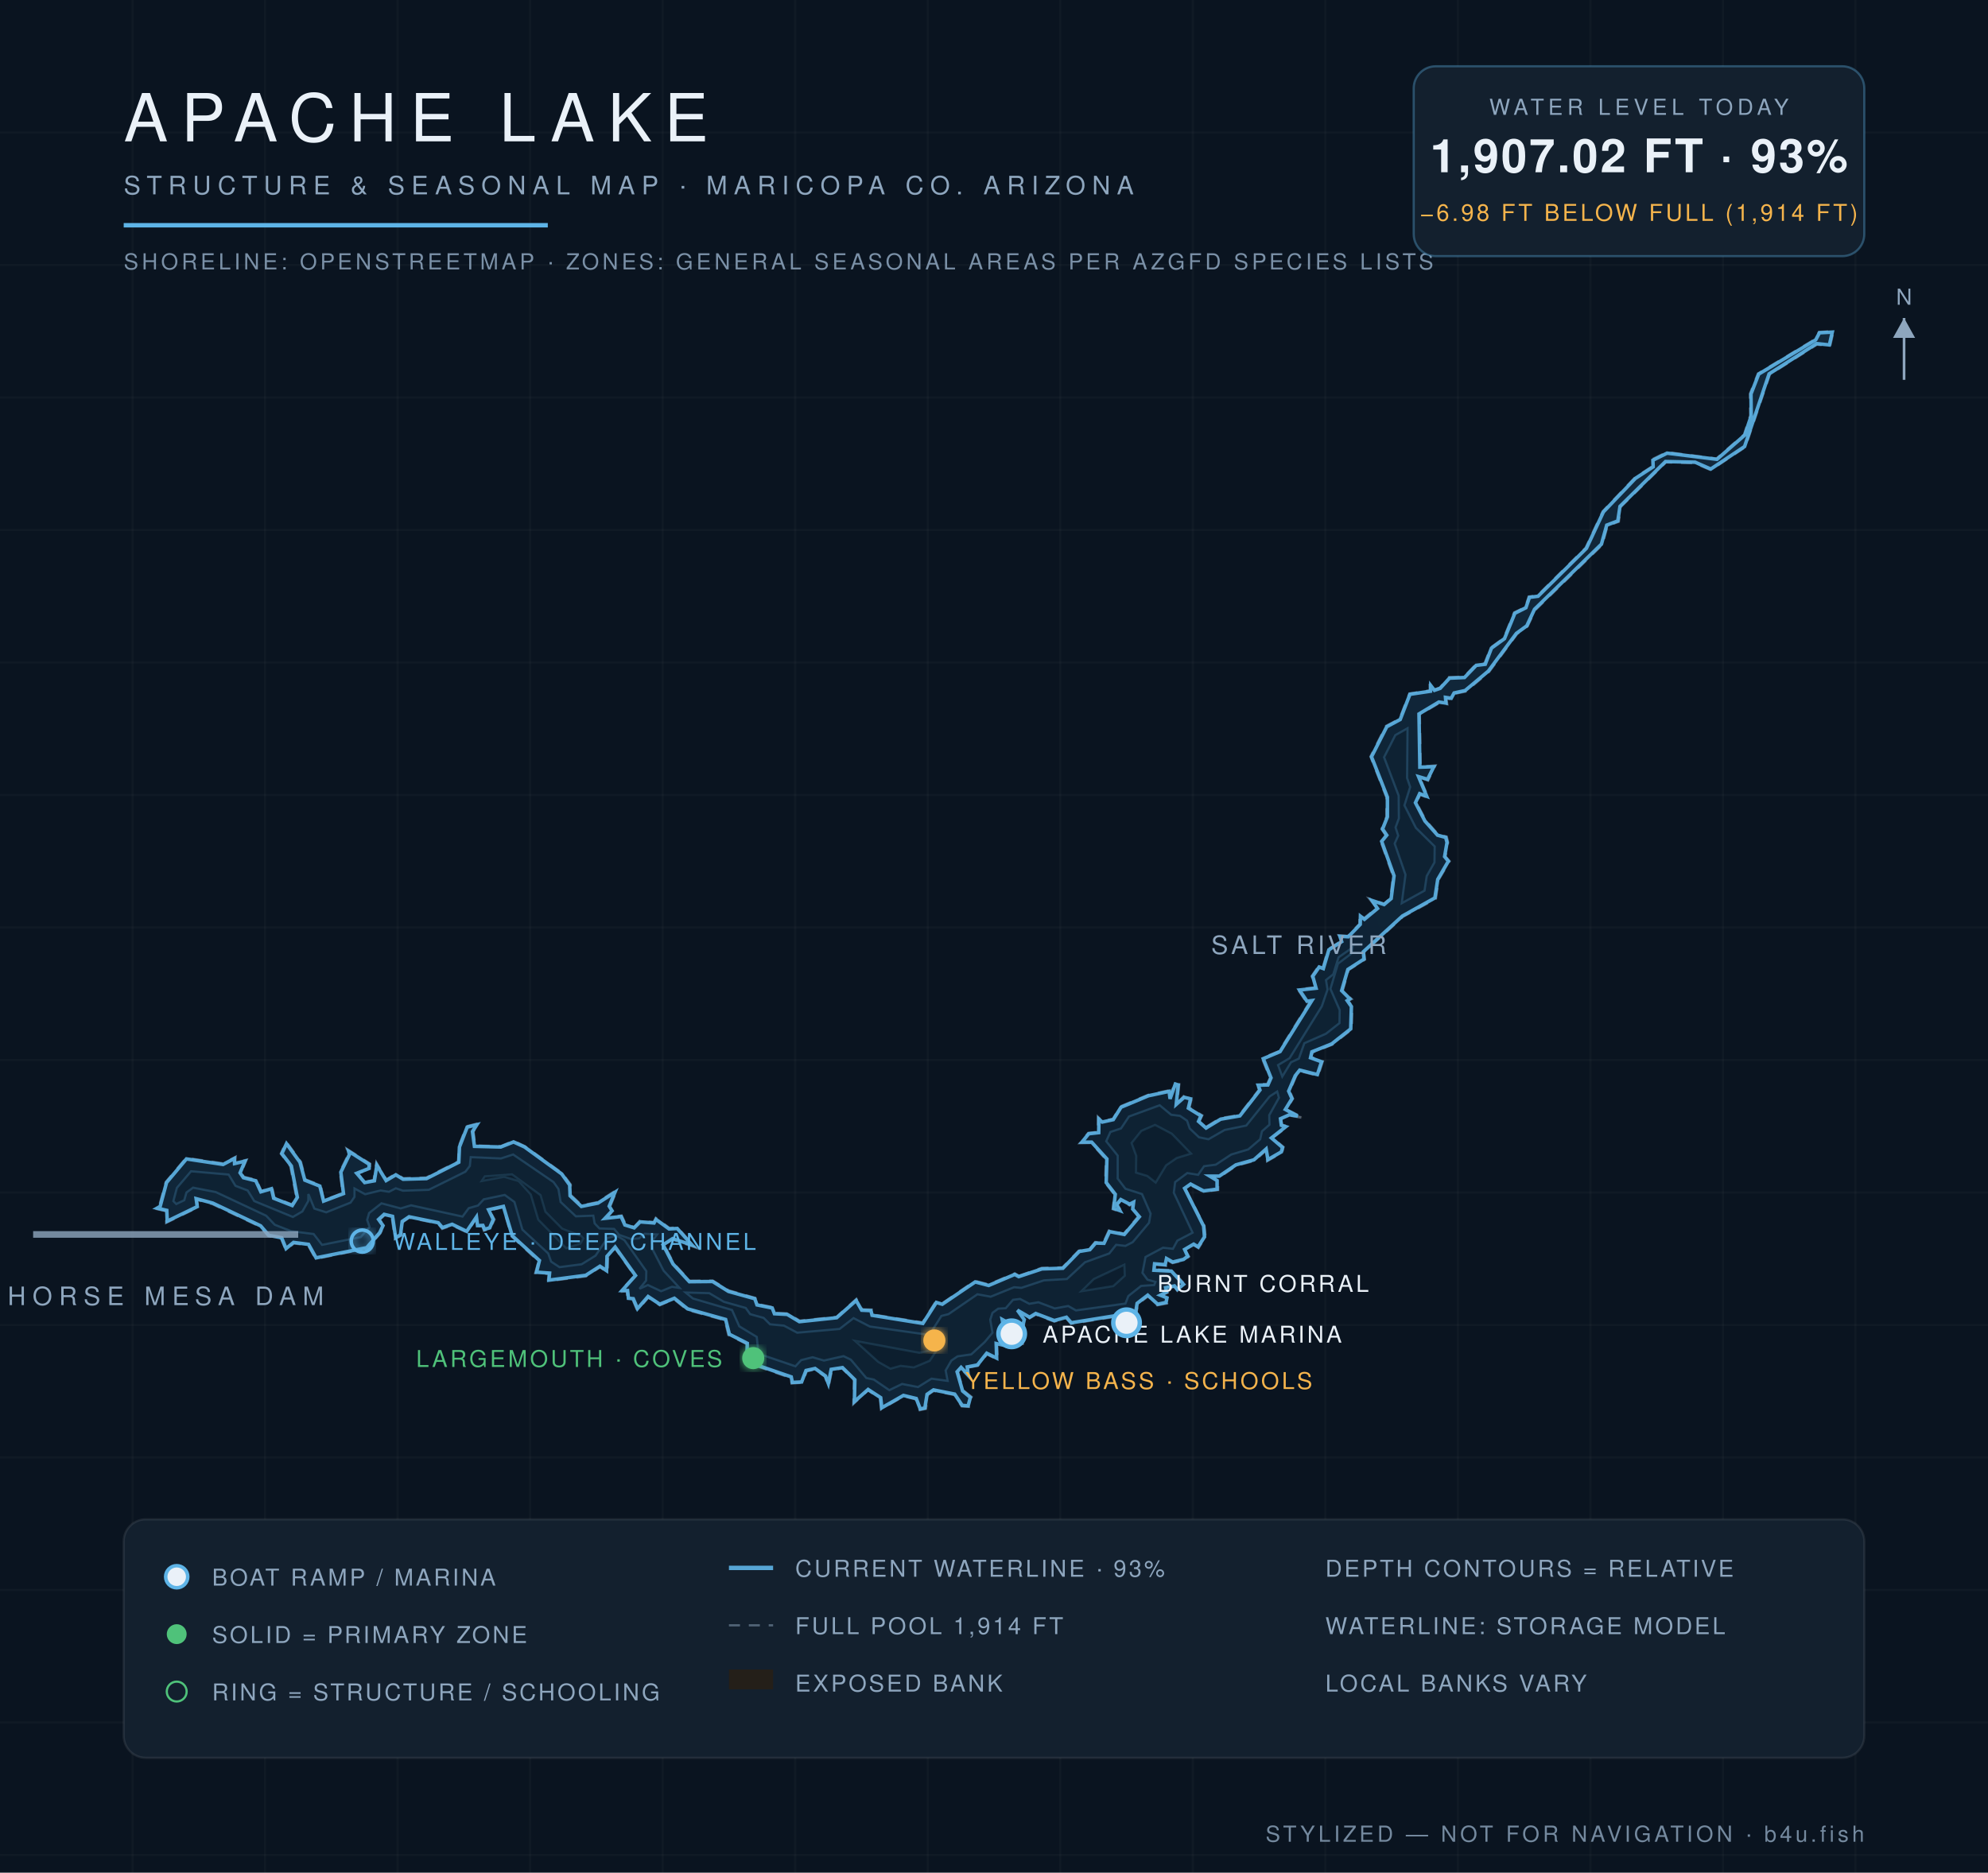
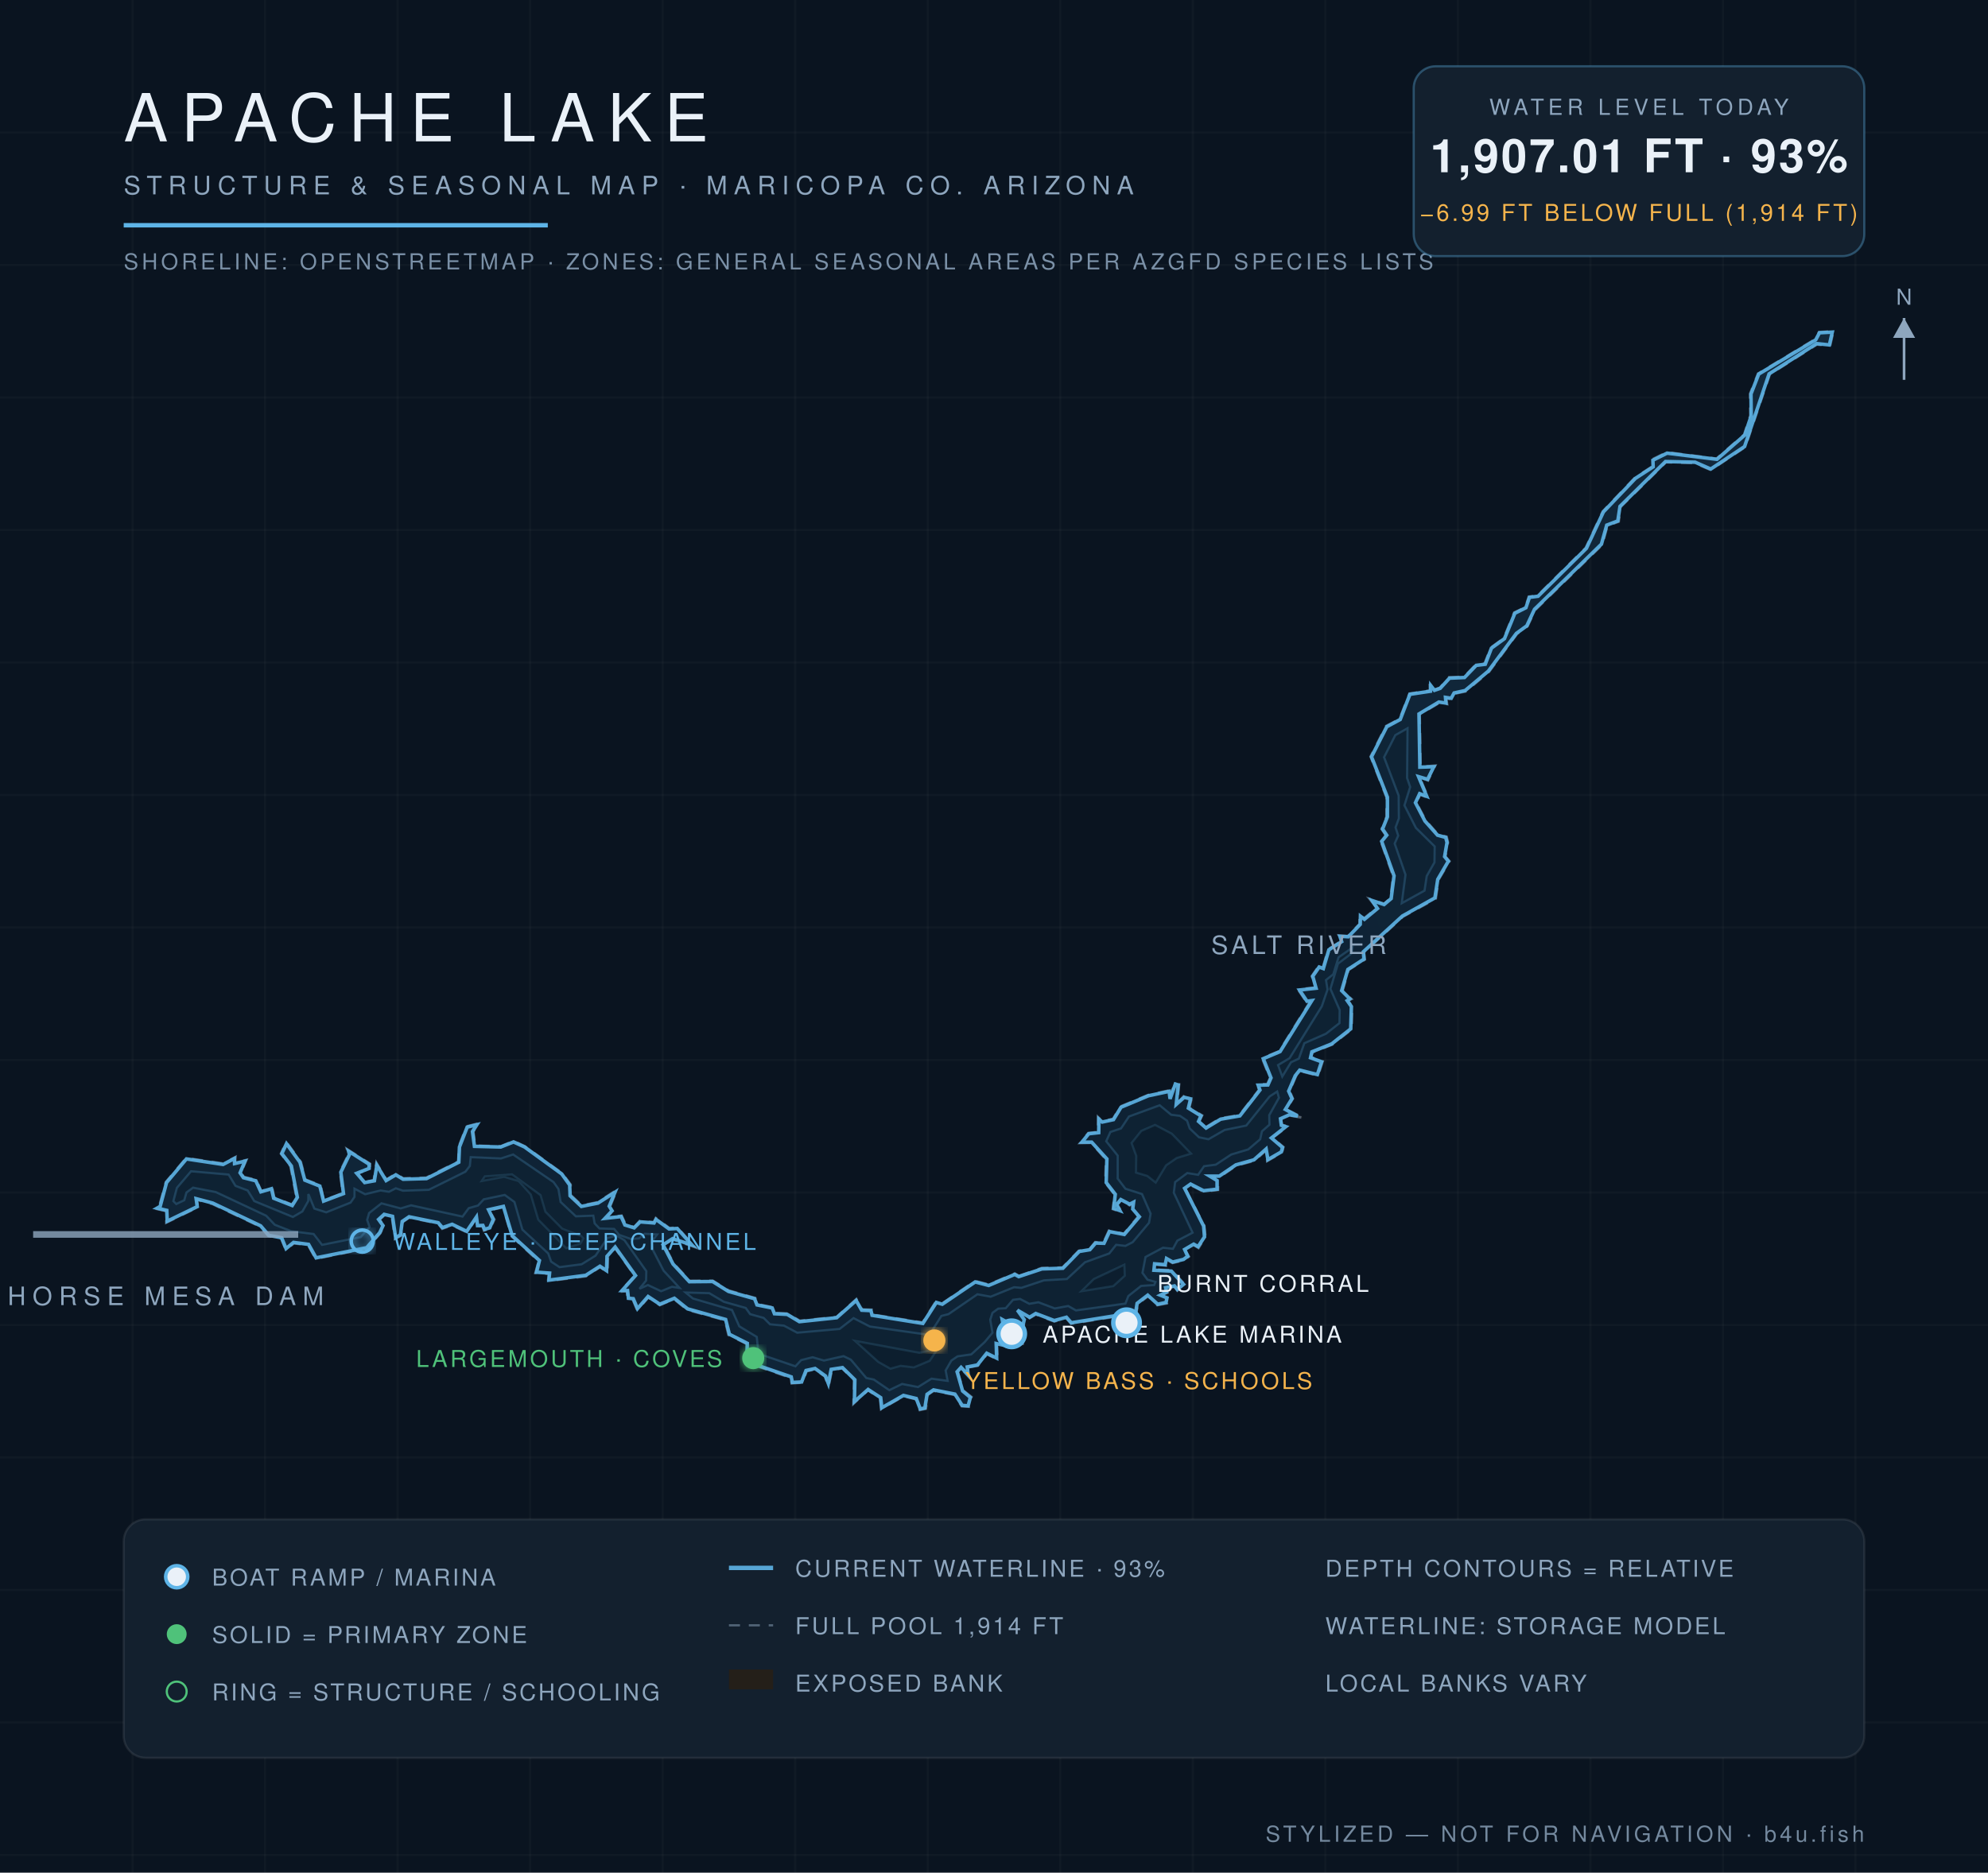
<svg xmlns="http://www.w3.org/2000/svg" viewBox="0 0 900 848" font-family="Helvetica,Arial,sans-serif">
  <defs>
    <radialGradient id="wg" cx="45%" cy="60%" r="80%">
      <stop offset="0%" stop-color="#0c1f31" />
      <stop offset="55%" stop-color="#102639" />
      <stop offset="100%" stop-color="#13293c" />
    </radialGradient>
    <filter id="glow">
      <feGaussianBlur stdDeviation="2.2" result="b" />
      <feMerge>
        <feMergeNode in="b" />
        <feMergeNode in="SourceGraphic" />
      </feMerge>
    </filter>
  </defs>
  <rect width="900" height="848" fill="#0a1420" />
  <g stroke="#ffffff" stroke-opacity="0.025">
    <line x1="60" y1="0" x2="60" y2="848" />
    <line x1="120" y1="0" x2="120" y2="848" />
    <line x1="180" y1="0" x2="180" y2="848" />
    <line x1="240" y1="0" x2="240" y2="848" />
    <line x1="300" y1="0" x2="300" y2="848" />
    <line x1="360" y1="0" x2="360" y2="848" />
    <line x1="420" y1="0" x2="420" y2="848" />
    <line x1="480" y1="0" x2="480" y2="848" />
    <line x1="540" y1="0" x2="540" y2="848" />
    <line x1="600" y1="0" x2="600" y2="848" />
    <line x1="660" y1="0" x2="660" y2="848" />
    <line x1="720" y1="0" x2="720" y2="848" />
    <line x1="780" y1="0" x2="780" y2="848" />
    <line x1="840" y1="0" x2="840" y2="848" />
    <line x1="0" y1="60" x2="900" y2="60" />
    <line x1="0" y1="120" x2="900" y2="120" />
    <line x1="0" y1="180" x2="900" y2="180" />
    <line x1="0" y1="240" x2="900" y2="240" />
    <line x1="0" y1="300" x2="900" y2="300" />
    <line x1="0" y1="360" x2="900" y2="360" />
    <line x1="0" y1="420" x2="900" y2="420" />
    <line x1="0" y1="480" x2="900" y2="480" />
    <line x1="0" y1="540" x2="900" y2="540" />
    <line x1="0" y1="600" x2="900" y2="600" />
    <line x1="0" y1="660" x2="900" y2="660" />
    <line x1="0" y1="720" x2="900" y2="720" />
    <line x1="0" y1="780" x2="900" y2="780" />
    <line x1="0" y1="840" x2="900" y2="840" />
  </g>
  <path d="M 461.3,577.8 L 471.6,574.2 L 481.0,574.0 L 488.4,566.4 L 493.3,565.6 L 495.8,562.5 L 499.6,562.7 L 502.0,557.3 L 508.8,558.7 L 515.4,550.8 L 512.4,547.6 L 513.1,544.7 L 511.4,545.8 L 507.5,543.5 L 505.8,545.6 L 507.9,548.9 L 503.8,547.5 L 504.6,540.9 L 500.4,535.6 L 500.7,525.0 L 494.0,517.5 L 489.0,517.6 L 492.7,513.1 L 497.1,512.6 L 497.1,505.9 L 499.0,507.7 L 503.9,506.7 L 507.2,501.1 L 519.7,495.9 L 529.7,493.7 L 529.5,497.2 L 531.9,490.5 L 533.8,491.0 L 532.8,499.9 L 535.9,496.4 L 539.5,497.3 L 538.4,501.6 L 544.2,505.1 L 543.0,507.6 L 546.0,510.4 L 552.4,506.4 L 561.1,505.0 L 570.1,493.4 L 569.0,491.0 L 573.7,491.0 L 575.0,488.2 L 571.4,479.2 L 579.2,476.0 L 593.5,453.0 L 591.6,453.9 L 587.6,448.0 L 595.5,447.2 L 593.9,442.0 L 597.1,437.4 L 598.8,438.4 L 601.3,429.9 L 607.1,426.2 L 606.1,423.6 L 610.2,423.9 L 615.5,418.4 L 615.5,414.0 L 617.5,415.9 L 623.3,411.1 L 620.1,407.1 L 626.6,409.3 L 629.5,406.8 L 630.7,396.7 L 625.1,380.9 L 627.4,378.2 L 625.5,375.4 L 627.7,369.9 L 627.7,361.0 L 620.5,342.6 L 627.5,328.8 L 633.6,325.6 L 638.1,314.1 L 647.5,312.7 L 647.2,309.1 L 649.5,312.3 L 651.9,311.4 L 656.0,306.7 L 662.8,306.5 L 668.1,301.0 L 672.1,300.5 L 674.9,293.3 L 680.8,289.0 L 685.5,277.4 L 690.6,275.0 L 692.1,270.2 L 696.1,269.7 L 717.9,248.1 L 725.6,231.6 L 740.2,216.3 L 748.1,211.2 L 747.9,208.1 L 754.6,204.8 L 777.1,207.7 L 789.6,196.8 L 792.4,188.2 L 792.3,178.3 L 795.9,169.2 L 821.8,153.6 L 823.5,150.4 L 830.0,150.0 L 828.5,156.6 L 822.5,156.0 L 801.2,169.5 L 790.1,202.4 L 774.5,212.8 L 767.3,209.7 L 754.2,209.3 L 733.7,229.5 L 732.8,236.2 L 727.7,238.0 L 725.4,246.6 L 695.0,276.2 L 691.5,283.6 L 686.8,287.0 L 674.1,304.2 L 663.5,313.1 L 658.5,314.1 L 657.2,316.7 L 654.6,316.1 L 655.1,318.8 L 651.5,318.3 L 642.7,323.5 L 643.1,347.3 L 649.7,346.7 L 646.5,353.4 L 642.6,351.9 L 646.6,361.3 L 642.9,359.8 L 641.2,363.5 L 645.4,371.5 L 651.0,377.9 L 654.9,378.9 L 655.5,381.5 L 654.3,387.9 L 656.2,390.0 L 651.2,398.4 L 650.0,406.9 L 635.1,415.1 L 617.5,431.2 L 617.9,434.5 L 610.5,439.2 L 607.8,448.6 L 611.8,452.4 L 610.2,453.1 L 612.1,455.7 L 611.9,466.1 L 603.1,473.0 L 594.2,476.5 L 593.5,478.7 L 598.8,480.6 L 596.7,487.1 L 588.4,484.9 L 586.7,487.3 L 583.8,494.1 L 585.3,497.5 L 582.3,502.4 L 590.1,506.2 L 583.8,505.1 L 579.9,506.9 L 580.4,509.4 L 582.9,510.1 L 576.0,515.3 L 581.0,519.4 L 580.4,521.9 L 573.7,525.7 L 573.4,520.7 L 567.9,525.6 L 559.7,527.8 L 552.1,533.0 L 547.9,533.0 L 551.4,534.4 L 551.4,538.8 L 544.8,539.6 L 539.1,536.6 L 536.6,538.4 L 545.2,555.1 L 545.7,560.1 L 542.6,565.1 L 540.5,563.8 L 536.5,566.1 L 538.2,569.0 L 536.0,570.7 L 530.8,571.9 L 528.1,570.3 L 527.8,573.1 L 523.0,572.5 L 522.6,574.9 L 530.4,575.2 L 536.3,581.6 L 533.0,584.4 L 531.7,582.6 L 527.9,583.4 L 528.5,585.3 L 525.7,586.5 L 528.7,587.5 L 528.3,590.2 L 523.9,591.0 L 519.8,586.9 L 515.1,590.4 L 514.0,597.2 L 510.1,599.4 L 508.0,595.7 L 484.9,599.4 L 482.7,596.9 L 477.3,598.4 L 468.9,595.2 L 466.1,596.9 L 460.7,593.7 L 464.1,597.5 L 461.4,607.9 L 463.5,608.5 L 459.7,608.7 L 456.4,599.5 L 453.9,597.8 L 456.3,610.0 L 451.3,608.7 L 451.6,615.6 L 446.8,613.2 L 442.7,618.4 L 438.2,619.2 L 438.9,623.8 L 435.0,619.6 L 433.6,621.4 L 436.1,629.7 L 439.8,632.6 L 438.6,637.0 L 435.4,636.8 L 432.1,631.6 L 422.6,629.8 L 420.0,631.6 L 419.1,637.9 L 416.4,638.5 L 414.6,633.6 L 409.0,632.2 L 398.9,638.1 L 398.4,633.1 L 392.9,629.5 L 386.4,635.6 L 386.7,625.0 L 381.3,619.6 L 376.6,620.3 L 375.1,627.9 L 373.5,623.3 L 369.0,620.1 L 365.2,620.9 L 363.1,626.1 L 358.4,626.4 L 358.0,623.9 L 337.7,616.9 L 338.0,608.5 L 329.8,604.5 L 328.2,597.8 L 311.1,593.1 L 305.1,588.2 L 298.7,591.0 L 293.5,587.5 L 288.5,593.3 L 286.4,588.3 L 284.2,588.3 L 283.8,584.6 L 280.7,584.9 L 287.4,577.7 L 278.4,565.1 L 275.2,569.0 L 275.0,576.2 L 271.7,573.7 L 265.3,577.9 L 248.1,580.1 L 248.6,576.8 L 242.4,576.4 L 243.9,571.1 L 231.6,559.8 L 227.8,546.6 L 221.5,548.1 L 223.8,552.2 L 221.9,556.3 L 219.1,557.2 L 218.4,555.2 L 215.8,555.3 L 215.6,551.5 L 211.5,558.0 L 204.6,554.8 L 200.2,556.4 L 198.3,554.0 L 185.2,551.3 L 182.4,553.3 L 181.6,559.5 L 178.8,561.0 L 177.4,551.0 L 174.0,550.3 L 171.8,552.3 L 173.8,554.9 L 172.2,558.4 L 166.2,565.3 L 142.9,570.0 L 139.5,563.8 L 133.0,563.0 L 129.4,566.0 L 127.3,560.8 L 121.5,559.7 L 117.8,555.4 L 96.2,545.2 L 88.9,543.2 L 89.7,546.6 L 75.3,553.6 L 75.2,548.4 L 70.0,547.2 L 72.1,546.2 L 75.1,535.3 L 84.3,524.4 L 101.0,526.9 L 106.6,524.0 L 106.3,526.5 L 111.5,525.3 L 109.0,531.2 L 110.5,533.0 L 116.0,534.3 L 118.3,539.4 L 123.2,537.8 L 124.1,542.3 L 132.2,545.5 L 134.2,542.2 L 131.5,528.1 L 127.2,522.4 L 129.6,517.1 L 136.2,526.2 L 138.3,534.2 L 145.2,536.8 L 146.5,543.6 L 155.2,540.3 L 153.9,530.7 L 157.8,522.7 L 157.1,520.4 L 167.5,527.0 L 167.4,529.3 L 161.9,531.4 L 165.2,535.2 L 169.2,534.5 L 170.4,526.6 L 174.9,534.2 L 179.2,531.5 L 182.5,533.6 L 193.0,533.3 L 207.5,526.0 L 207.7,519.3 L 211.2,510.1 L 216.7,508.7 L 214.3,512.4 L 215.1,518.8 L 226.7,519.1 L 232.5,516.7 L 237.6,519.1 L 254.5,531.3 L 258.3,536.4 L 258.5,541.3 L 263.4,545.9 L 270.6,544.4 L 279.2,538.9 L 276.2,546.3 L 277.6,548.4 L 274.1,551.4 L 281.4,550.5 L 283.2,554.4 L 287.1,555.7 L 289.6,552.9 L 296.0,553.5 L 296.9,551.6 L 303.0,556.1 L 306.7,555.9 L 314.5,564.7 L 304.5,561.2 L 300.5,563.6 L 305.0,572.2 L 312.2,580.0 L 322.7,580.0 L 329.9,584.4 L 341.9,587.8 L 342.9,590.6 L 349.9,592.0 L 350.8,594.6 L 356.5,594.8 L 362.0,598.1 L 378.7,596.4 L 387.7,588.3 L 390.4,593.0 L 394.6,593.1 L 394.9,595.3 L 417.7,598.9 L 423.7,589.4 L 426.5,590.3 L 441.4,580.1 L 447.6,581.7 L 459.4,576.7 L 461.3,577.8 Z" fill="#241f19" fill-opacity="0.9" stroke="#8ea6be" stroke-opacity="0.5" stroke-width="1.2" stroke-dasharray="5 4" />
-   <path d="M 461.2,578.1 L 471.7,574.6 L 481.2,574.3 L 488.6,566.7 L 493.4,565.9 L 496.0,562.9 L 499.8,563.0 L 502.3,557.7 L 509.0,559.0 L 515.8,551.0 L 512.8,547.5 L 513.2,544.4 L 511.4,545.3 L 507.4,543.2 L 505.5,545.5 L 507.0,548.2 L 504.2,547.2 L 504.9,540.8 L 500.8,535.5 L 501.1,524.8 L 494.2,517.2 L 489.8,517.2 L 492.9,513.4 L 497.4,512.9 L 497.5,506.8 L 499.0,508.1 L 504.0,507.0 L 507.5,501.4 L 519.9,496.2 L 529.3,494.2 L 529.7,497.6 L 532.1,490.9 L 533.4,491.3 L 532.5,500.1 L 536.1,496.9 L 539.0,497.6 L 538.0,501.8 L 543.7,505.3 L 542.6,507.8 L 546.0,510.8 L 552.6,506.8 L 561.3,505.3 L 570.4,493.6 L 569.6,491.4 L 574.0,491.3 L 575.4,488.1 L 571.9,479.4 L 579.5,476.2 L 593.9,453.1 L 591.7,453.4 L 588.3,448.3 L 595.8,447.5 L 594.3,442.1 L 597.2,437.9 L 599.1,438.6 L 601.6,430.1 L 607.4,426.4 L 606.6,424.0 L 610.4,424.2 L 615.8,418.6 L 615.9,414.9 L 617.7,416.3 L 623.6,411.4 L 621.2,407.8 L 626.6,409.6 L 629.8,406.9 L 631.1,396.6 L 625.5,381.0 L 627.8,378.2 L 625.9,375.4 L 628.1,369.9 L 628.1,361.0 L 620.9,342.7 L 627.8,329.1 L 633.9,325.8 L 638.3,314.4 L 647.6,313.0 L 647.7,310.4 L 649.4,312.6 L 652.0,311.7 L 656.2,307.1 L 663.0,306.8 L 668.3,301.3 L 672.4,300.8 L 675.2,293.5 L 681.1,289.2 L 685.8,277.7 L 690.8,275.2 L 692.4,270.5 L 696.3,270.0 L 718.2,248.3 L 725.9,231.8 L 740.4,216.6 L 748.4,211.4 L 748.3,208.4 L 754.7,205.2 L 777.3,208.0 L 789.9,197.0 L 792.8,188.3 L 792.7,178.4 L 796.2,169.4 L 822.0,153.9 L 823.7,150.7 L 829.5,150.4 L 828.2,156.2 L 822.4,155.6 L 800.9,169.3 L 789.8,202.2 L 774.5,212.4 L 767.4,209.3 L 754.0,209.0 L 733.4,229.3 L 732.4,235.9 L 727.4,237.8 L 725.0,246.4 L 694.7,275.9 L 691.2,283.4 L 686.5,286.8 L 673.8,303.9 L 663.3,312.7 L 658.3,313.8 L 657.0,316.2 L 654.4,315.8 L 654.6,318.4 L 651.4,317.9 L 642.4,323.3 L 642.8,347.4 L 649.1,347.2 L 646.3,352.9 L 642.2,351.7 L 645.9,360.6 L 642.7,359.4 L 640.8,363.5 L 645.1,371.8 L 650.8,378.2 L 654.5,379.2 L 655.1,381.5 L 654.0,387.9 L 655.7,390.0 L 650.9,398.2 L 649.6,406.6 L 634.9,414.8 L 617.2,431.0 L 617.5,434.3 L 610.2,439.0 L 607.4,448.6 L 611.1,452.3 L 609.9,453.1 L 611.8,455.8 L 611.5,465.9 L 602.9,472.7 L 593.9,476.3 L 593.3,479.0 L 598.3,480.8 L 596.4,486.6 L 588.4,484.6 L 586.4,487.1 L 583.4,494.1 L 584.9,497.5 L 581.9,502.4 L 587.5,505.4 L 583.8,504.8 L 579.7,506.6 L 580.1,509.6 L 582.1,510.2 L 575.6,515.3 L 580.6,519.6 L 580.1,521.6 L 574.0,525.1 L 573.2,520.3 L 567.7,525.2 L 559.5,527.5 L 552.0,532.6 L 547.7,532.6 L 551.0,534.6 L 551.0,538.5 L 544.9,539.3 L 539.0,536.2 L 536.3,538.1 L 544.9,555.2 L 545.3,560.1 L 542.4,564.6 L 540.4,563.4 L 536.3,565.8 L 537.7,568.9 L 535.8,570.3 L 530.9,571.5 L 528.1,569.9 L 527.5,572.7 L 522.7,572.3 L 522.4,575.2 L 530.3,575.6 L 535.8,581.6 L 533.0,583.9 L 531.7,582.3 L 527.7,583.1 L 528.1,585.1 L 525.3,586.5 L 528.3,587.7 L 527.9,589.8 L 524.1,590.6 L 519.6,586.5 L 514.8,590.2 L 513.7,597.0 L 510.2,598.9 L 508.0,595.3 L 485.0,599.0 L 482.8,596.5 L 477.3,598.0 L 468.9,594.8 L 466.1,596.5 L 460.6,593.3 L 463.7,597.6 L 461.2,608.3 L 459.9,608.3 L 456.8,599.2 L 453.7,597.5 L 455.8,609.5 L 451.0,608.4 L 451.2,615.0 L 446.7,612.8 L 442.5,618.1 L 437.9,619.0 L 438.3,622.6 L 435.1,619.2 L 433.3,621.2 L 435.8,629.9 L 439.3,632.8 L 438.3,636.6 L 435.6,636.4 L 432.2,631.3 L 422.6,629.4 L 419.7,631.4 L 418.7,637.6 L 416.6,638.0 L 414.8,633.3 L 409.0,631.9 L 399.2,637.5 L 398.7,632.9 L 393.0,629.2 L 386.8,634.7 L 387.0,624.8 L 381.4,619.3 L 376.3,620.1 L 375.0,626.5 L 373.7,623.1 L 369.0,619.7 L 364.9,620.6 L 362.9,625.8 L 358.7,626.0 L 358.2,623.5 L 338.1,616.6 L 338.3,608.3 L 330.2,604.2 L 328.5,597.5 L 311.3,592.7 L 305.3,587.9 L 298.7,590.6 L 293.4,587.1 L 288.6,592.6 L 286.7,588.1 L 284.5,587.9 L 284.1,584.4 L 281.6,584.4 L 287.7,577.6 L 278.5,564.7 L 274.8,568.9 L 274.6,575.4 L 271.6,573.4 L 265.2,577.5 L 248.5,579.7 L 248.8,576.5 L 242.9,576.1 L 244.2,570.8 L 231.9,559.6 L 227.9,546.3 L 221.2,547.8 L 223.3,552.2 L 221.7,556.0 L 219.4,556.7 L 218.6,554.9 L 216.2,555.0 L 215.7,551.1 L 211.3,557.6 L 204.7,554.4 L 200.3,555.9 L 198.4,553.7 L 185.2,551.0 L 182.1,553.1 L 181.3,559.2 L 179.1,560.4 L 177.7,550.8 L 173.9,549.9 L 171.4,552.2 L 173.4,555.0 L 171.9,558.2 L 166.0,565.0 L 143.1,569.6 L 139.7,563.5 L 132.9,562.6 L 129.5,565.4 L 127.5,560.5 L 121.7,559.4 L 118.0,555.1 L 96.3,544.8 L 88.8,542.8 L 89.3,546.4 L 75.7,553.0 L 75.5,548.1 L 71.1,547.1 L 72.5,546.3 L 75.4,535.5 L 84.4,524.8 L 101.0,527.3 L 106.1,524.6 L 106.2,526.9 L 110.9,525.8 L 108.7,531.1 L 110.2,533.3 L 115.8,534.7 L 118.1,539.7 L 122.9,538.3 L 123.9,542.6 L 132.3,545.9 L 134.6,542.2 L 131.9,528.0 L 127.6,522.4 L 129.7,517.9 L 135.8,526.3 L 138.0,534.4 L 144.8,537.1 L 146.5,543.9 L 155.5,540.5 L 154.3,530.8 L 158.2,522.8 L 157.8,521.3 L 167.1,527.2 L 167.1,529.1 L 161.5,531.3 L 165.1,535.5 L 169.5,534.7 L 170.6,527.7 L 174.8,534.6 L 179.2,532.0 L 182.5,534.0 L 193.1,533.7 L 207.7,526.3 L 208.0,519.4 L 211.5,510.4 L 215.9,509.3 L 213.9,512.4 L 214.8,519.1 L 226.7,519.4 L 232.5,517.1 L 237.5,519.4 L 254.3,531.6 L 257.9,536.6 L 258.1,541.5 L 263.2,546.3 L 270.7,544.8 L 278.4,539.9 L 275.8,546.2 L 277.1,548.3 L 273.9,551.7 L 281.2,550.9 L 282.9,554.7 L 287.1,556.0 L 289.8,553.3 L 296.1,553.8 L 297.0,552.2 L 302.9,556.5 L 306.6,556.3 L 313.3,563.8 L 304.5,560.9 L 300.2,563.7 L 304.7,572.4 L 312.1,580.4 L 322.6,580.3 L 329.8,584.8 L 341.7,588.1 L 342.7,590.9 L 349.6,592.3 L 350.6,594.9 L 356.4,595.2 L 361.9,598.5 L 378.8,596.7 L 387.6,588.9 L 390.1,593.3 L 394.3,593.5 L 394.8,595.6 L 417.8,599.3 L 423.9,589.8 L 426.6,590.6 L 441.5,580.5 L 447.6,582.1 L 459.4,577.1 L 461.2,578.1 Z" fill="url(#wg)" stroke="#5eb4e7" stroke-opacity="0.9" stroke-width="1.6" />
-   <path d="M 79.8,545.2 L 78.5,543.9 L 80.1,537.9 L 86.5,530.4 L 103.5,531.9 L 106.6,537.0 L 112.1,539.1 L 115.1,543.9 L 132.6,551.1 L 136.9,548.6 L 139.6,543.8 L 139.6,540.7 L 142.3,547.3 L 147.7,549.0 L 158.7,544.6 L 160.5,542.0 L 160.5,538.2 L 165.3,540.8 L 172.3,539.1 L 176.1,539.7 L 179.2,538.1 L 182.4,539.2 L 194.1,538.8 L 210.7,530.6 L 212.7,528.0 L 213.1,524.0 L 226.8,524.6 L 232.3,522.8 L 250.6,535.3 L 252.8,538.4 L 253.8,544.3 L 260.7,550.8 L 268.6,550.5 L 269.2,554.0 L 271.4,556.3 L 278.0,556.5 L 280.3,559.2 L 285.7,561.1 L 289.3,560.8 L 291.9,558.7 L 297.5,559.0 L 295.2,562.1 L 295.5,565.9 L 300.4,575.4 L 307.6,583.2 L 304.2,582.7 L 299.3,584.7 L 293.3,581.9 L 289.5,583.6 L 292.5,579.9 L 292.6,575.6 L 282.7,561.6 L 279.1,559.5 L 275.0,560.6 L 269.6,568.6 L 263.3,572.5 L 253.3,573.8 L 249.5,571.3 L 248.2,567.6 L 236.5,556.8 L 232.9,544.3 L 228.5,541.1 L 219.0,543.1 L 216.4,545.9 L 212.2,547.1 L 209.4,550.9 L 186.1,545.8 L 181.4,547.2 L 172.7,544.9 L 167.1,549.3 L 166.2,552.4 L 167.3,555.6 L 163.3,560.2 L 145.8,563.7 L 142.0,558.8 L 131.8,557.5 L 124.4,554.6 L 120.5,550.5 L 97.7,539.8 L 87.4,537.8 L 84.4,540.0 L 83.4,543.5 L 79.8,545.2 Z" fill="#0e2233" stroke="#5eb4e7" stroke-opacity="0.22" stroke-width="1" />
+   <path d="M 461.2,578.1 L 471.7,574.6 L 481.2,574.3 L 488.6,566.7 L 493.4,565.9 L 496.0,562.9 L 499.8,563.0 L 502.3,557.7 L 509.0,559.0 L 515.8,551.0 L 512.8,547.5 L 513.2,544.4 L 511.4,545.3 L 507.4,543.2 L 505.5,545.5 L 507.0,548.2 L 504.2,547.2 L 504.9,540.8 L 500.8,535.5 L 501.1,524.8 L 494.2,517.2 L 489.8,517.2 L 492.9,513.4 L 497.4,512.9 L 497.5,506.8 L 499.0,508.1 L 504.1,507.0 L 507.5,501.4 L 519.9,496.2 L 529.3,494.2 L 529.7,497.6 L 532.1,490.9 L 533.4,491.3 L 532.5,500.1 L 536.1,496.9 L 539.0,497.6 L 538.0,501.8 L 543.7,505.3 L 542.6,507.8 L 546.0,510.8 L 552.6,506.8 L 561.3,505.3 L 570.4,493.6 L 569.6,491.4 L 574.0,491.3 L 575.4,488.1 L 571.9,479.4 L 579.5,476.2 L 593.9,453.1 L 591.7,453.4 L 588.3,448.3 L 595.8,447.5 L 594.3,442.1 L 597.2,437.9 L 599.1,438.6 L 601.6,430.1 L 607.4,426.4 L 606.6,424.0 L 610.4,424.2 L 615.8,418.6 L 615.9,414.9 L 617.7,416.3 L 623.6,411.4 L 621.2,407.8 L 626.6,409.6 L 629.8,406.9 L 631.1,396.6 L 625.5,381.0 L 627.8,378.2 L 625.9,375.4 L 628.1,369.9 L 628.1,361.0 L 620.9,342.7 L 627.8,329.1 L 633.9,325.8 L 638.3,314.4 L 647.6,313.0 L 647.7,310.4 L 649.4,312.6 L 652.0,311.7 L 656.2,307.1 L 663.0,306.8 L 668.3,301.3 L 672.4,300.8 L 675.2,293.5 L 681.1,289.2 L 685.8,277.7 L 690.8,275.2 L 692.4,270.5 L 696.3,270.0 L 718.2,248.3 L 725.9,231.8 L 740.4,216.6 L 748.4,211.4 L 748.3,208.4 L 754.7,205.2 L 777.3,208.0 L 789.9,197.0 L 792.8,188.3 L 792.7,178.4 L 796.2,169.4 L 822.0,153.9 L 823.7,150.7 L 829.5,150.4 L 828.2,156.2 L 822.4,155.6 L 800.9,169.3 L 789.8,202.2 L 774.5,212.4 L 767.4,209.3 L 754.0,209.0 L 733.4,229.3 L 732.4,235.9 L 727.4,237.8 L 725.0,246.4 L 694.7,275.9 L 691.2,283.4 L 686.5,286.8 L 673.8,303.9 L 663.3,312.7 L 658.3,313.8 L 657.0,316.2 L 654.4,315.8 L 654.6,318.4 L 651.4,317.9 L 642.4,323.3 L 642.8,347.4 L 649.1,347.2 L 646.3,352.9 L 642.2,351.7 L 645.9,360.6 L 642.7,359.4 L 640.8,363.5 L 645.1,371.8 L 650.8,378.2 L 654.5,379.2 L 655.1,381.5 L 654.0,387.9 L 655.7,390.0 L 650.9,398.2 L 649.6,406.6 L 634.9,414.8 L 617.2,431.0 L 617.5,434.3 L 610.2,439.0 L 607.4,448.6 L 611.1,452.3 L 609.9,453.1 L 611.8,455.8 L 611.5,465.9 L 602.9,472.7 L 593.9,476.3 L 593.3,479.0 L 598.3,480.8 L 596.4,486.6 L 588.4,484.6 L 586.4,487.1 L 583.4,494.1 L 584.9,497.5 L 581.9,502.4 L 587.5,505.4 L 583.8,504.8 L 579.7,506.6 L 580.1,509.6 L 582.1,510.2 L 575.6,515.3 L 580.6,519.6 L 580.1,521.6 L 574.0,525.1 L 573.2,520.3 L 567.7,525.2 L 559.5,527.5 L 552.0,532.6 L 547.7,532.6 L 551.0,534.6 L 551.0,538.5 L 544.9,539.2 L 539.0,536.2 L 536.3,538.1 L 544.9,555.2 L 545.3,560.1 L 542.4,564.5 L 540.4,563.4 L 536.3,565.8 L 537.7,568.9 L 535.8,570.3 L 530.9,571.5 L 528.1,569.9 L 527.5,572.7 L 522.7,572.3 L 522.4,575.2 L 530.3,575.6 L 535.8,581.6 L 533.0,583.9 L 531.7,582.3 L 527.7,583.1 L 528.1,585.1 L 525.3,586.5 L 528.3,587.7 L 527.9,589.8 L 524.1,590.6 L 519.6,586.5 L 514.8,590.2 L 513.7,597.0 L 510.2,598.9 L 508.0,595.3 L 485.0,599.0 L 482.8,596.5 L 477.3,598.0 L 468.9,594.8 L 466.1,596.5 L 460.6,593.3 L 463.7,597.6 L 461.2,608.3 L 459.9,608.3 L 456.8,599.2 L 453.7,597.5 L 455.8,609.5 L 451.0,608.4 L 451.2,615.0 L 446.7,612.8 L 442.5,618.1 L 437.9,619.0 L 438.3,622.6 L 435.1,619.2 L 433.3,621.2 L 435.8,629.9 L 439.3,632.8 L 438.3,636.6 L 435.6,636.4 L 432.3,631.3 L 422.6,629.4 L 419.7,631.4 L 418.7,637.6 L 416.6,638.0 L 414.8,633.3 L 409.0,631.9 L 399.2,637.5 L 398.7,632.9 L 393.0,629.2 L 386.8,634.7 L 387.0,624.8 L 381.4,619.3 L 376.3,620.1 L 375.0,626.5 L 373.7,623.1 L 369.0,619.7 L 364.9,620.6 L 362.9,625.8 L 358.7,626.0 L 358.2,623.5 L 338.1,616.6 L 338.3,608.3 L 330.2,604.2 L 328.5,597.5 L 311.3,592.7 L 305.3,587.9 L 298.7,590.6 L 293.4,587.1 L 288.6,592.6 L 286.7,588.1 L 284.5,587.9 L 284.1,584.4 L 281.6,584.4 L 287.7,577.6 L 278.5,564.7 L 274.8,568.9 L 274.6,575.4 L 271.6,573.4 L 265.2,577.5 L 248.5,579.7 L 248.8,576.5 L 242.9,576.1 L 244.2,570.8 L 231.9,559.6 L 227.9,546.3 L 221.2,547.8 L 223.3,552.2 L 221.7,556.0 L 219.4,556.7 L 218.6,554.9 L 216.2,555.0 L 215.7,551.1 L 211.3,557.6 L 204.7,554.4 L 200.3,555.9 L 198.4,553.7 L 185.2,551.0 L 182.1,553.1 L 181.3,559.2 L 179.1,560.4 L 177.7,550.8 L 173.9,549.9 L 171.4,552.2 L 173.4,555.0 L 171.9,558.2 L 166.0,565.0 L 143.1,569.6 L 139.7,563.5 L 132.9,562.6 L 129.5,565.4 L 127.5,560.5 L 121.7,559.4 L 118.0,555.1 L 96.3,544.8 L 88.8,542.8 L 89.3,546.4 L 75.7,553.0 L 75.5,548.1 L 71.1,547.1 L 72.5,546.3 L 75.4,535.5 L 84.4,524.8 L 101.0,527.3 L 106.1,524.6 L 106.2,526.9 L 110.9,525.8 L 108.7,531.1 L 110.2,533.3 L 115.8,534.7 L 118.1,539.7 L 122.9,538.3 L 123.9,542.6 L 132.3,545.9 L 134.6,542.2 L 131.9,528.0 L 127.6,522.4 L 129.7,517.9 L 135.8,526.3 L 138.0,534.4 L 144.8,537.1 L 146.5,543.9 L 155.5,540.5 L 154.3,530.8 L 158.2,522.8 L 157.8,521.3 L 167.1,527.2 L 167.1,529.1 L 161.5,531.3 L 165.1,535.5 L 169.5,534.7 L 170.6,527.7 L 174.8,534.6 L 179.2,532.0 L 182.5,534.0 L 193.1,533.7 L 207.7,526.3 L 208.0,519.4 L 211.5,510.4 L 215.9,509.3 L 213.9,512.4 L 214.8,519.1 L 226.7,519.4 L 232.5,517.1 L 237.5,519.4 L 254.3,531.6 L 257.9,536.6 L 258.1,541.5 L 263.2,546.3 L 270.7,544.8 L 278.4,539.9 L 275.8,546.2 L 277.1,548.3 L 273.9,551.7 L 281.2,550.9 L 282.9,554.7 L 287.1,556.0 L 289.8,553.3 L 296.1,553.8 L 297.0,552.2 L 302.9,556.5 L 306.6,556.3 L 313.3,563.8 L 304.5,560.9 L 300.2,563.7 L 304.7,572.4 L 312.1,580.4 L 322.6,580.3 L 329.8,584.8 L 341.6,588.1 L 342.7,590.9 L 349.6,592.3 L 350.6,594.9 L 356.4,595.2 L 361.9,598.5 L 378.8,596.7 L 387.6,588.9 L 390.1,593.3 L 394.3,593.5 L 394.8,595.6 L 417.8,599.3 L 423.9,589.8 L 426.6,590.6 L 441.5,580.5 L 447.6,582.1 L 459.4,577.1 L 461.2,578.1 Z" fill="url(#wg)" stroke="#5eb4e7" stroke-opacity="0.9" stroke-width="1.6" />
+   <path d="M 79.8,545.2 L 78.5,543.9 L 80.1,537.9 L 86.5,530.4 L 103.5,531.9 L 106.6,537.0 L 112.1,539.1 L 115.1,543.9 L 132.6,551.1 L 136.9,548.6 L 139.6,543.8 L 139.6,540.7 L 142.3,547.3 L 147.7,549.0 L 158.7,544.6 L 160.5,542.0 L 160.5,538.3 L 165.3,540.8 L 172.3,539.1 L 176.1,539.7 L 179.2,538.1 L 182.4,539.2 L 194.1,538.8 L 210.7,530.6 L 212.7,528.0 L 213.1,524.0 L 226.8,524.6 L 232.3,522.8 L 250.6,535.3 L 252.8,538.4 L 253.8,544.3 L 260.7,550.8 L 268.6,550.5 L 269.2,554.0 L 271.4,556.3 L 278.0,556.5 L 280.3,559.2 L 285.7,561.1 L 289.3,560.8 L 291.9,558.7 L 297.5,559.0 L 295.2,562.1 L 295.5,565.9 L 300.4,575.4 L 307.6,583.2 L 304.2,582.7 L 299.3,584.7 L 293.3,581.9 L 289.5,583.6 L 292.5,579.9 L 292.6,575.6 L 282.7,561.6 L 279.1,559.5 L 275.0,560.6 L 269.6,568.6 L 263.3,572.5 L 253.3,573.8 L 249.5,571.3 L 248.2,567.6 L 236.5,556.8 L 232.9,544.3 L 228.5,541.1 L 219.0,543.1 L 216.4,545.9 L 212.2,547.1 L 209.4,550.9 L 186.1,545.8 L 181.4,547.2 L 172.7,544.9 L 167.1,549.3 L 166.2,552.4 L 167.3,555.6 L 163.3,560.2 L 145.8,563.7 L 142.0,558.8 L 131.8,557.5 L 124.4,554.6 L 120.5,550.5 L 97.7,539.8 L 87.4,537.8 L 84.4,540.0 L 83.4,543.5 L 79.8,545.2 Z" fill="#0e2233" stroke="#5eb4e7" stroke-opacity="0.22" stroke-width="1" />
  <path d="M 310.4,585.3 L 321.1,585.6 L 327.7,589.5 L 337.6,592.3 L 339.6,595.1 L 345.7,596.8 L 348.6,599.7 L 354.9,600.3 L 360.9,603.5 L 380.1,601.8 L 386.4,596.9 L 393.8,600.7 L 419.3,604.3 L 422.0,602.5 L 426.2,595.9 L 429.4,595.1 L 442.5,586.1 L 448.5,587.2 L 459.1,582.9 L 462.4,583.2 L 472.6,579.8 L 483.0,579.2 L 491.2,571.6 L 502.2,567.6 L 505.3,563.7 L 509.5,564.2 L 512.8,562.5 L 520.2,553.7 L 520.9,549.6 L 517.0,540.7 L 509.5,538.3 L 506.0,533.7 L 506.0,523.3 L 500.8,516.8 L 502.7,512.6 L 507.5,511.0 L 511.1,505.6 L 525.0,500.5 L 530.2,504.8 L 534.2,505.3 L 537.4,507.5 L 538.6,511.0 L 542.8,515.0 L 547.1,515.9 L 554.4,511.7 L 564.2,509.7 L 574.8,496.5 L 578.2,494.3 L 579.0,497.1 L 574.6,505.0 L 574.7,509.3 L 571.3,512.3 L 570.5,515.9 L 565.1,520.5 L 557.4,522.8 L 550.4,527.4 L 545.1,528.1 L 542.4,532.0 L 537.5,531.2 L 532.0,535.3 L 531.4,540.1 L 539.9,558.2 L 533.0,561.8 L 531.0,565.5 L 526.5,565.0 L 518.6,569.2 L 517.2,576.4 L 519.5,579.5 L 523.1,580.5 L 522.5,581.9 L 516.6,582.3 L 510.8,586.9 L 509.5,590.3 L 487.1,593.4 L 483.6,591.4 L 477.5,592.5 L 470.1,589.7 L 466.0,590.4 L 461.8,588.2 L 458.6,588.6 L 455.3,592.4 L 451.9,592.6 L 449.3,594.5 L 448.3,597.6 L 449.3,603.5 L 445.8,607.7 L 439.7,613.3 L 433.5,614.2 L 430.7,616.1 L 428.1,620.6 L 429.0,625.3 L 421.7,624.3 L 415.6,628.1 L 408.4,626.7 L 402.6,629.5 L 395.6,624.7 L 392.2,624.0 L 385.2,615.7 L 381.9,614.1 L 373.0,616.1 L 367.9,614.6 L 362.7,615.9 L 360.1,618.7 L 343.4,613.0 L 342.6,605.4 L 334.7,600.6 L 331.4,593.2 L 313.7,588.0 L 310.4,585.3 Z" fill="#0e2233" stroke="#5eb4e7" stroke-opacity="0.22" stroke-width="1" />
  <path d="M 580.5,487.5 L 578.6,482.3 L 583.8,479.2 L 598.4,455.7 L 601.0,448.1 L 600.3,443.8 L 603.6,441.2 L 606.0,433.5 L 612.3,429.1 L 611.9,431.7 L 605.7,436.4 L 602.3,447.8 L 606.5,457.4 L 606.4,463.3 L 600.3,468.1 L 590.5,472.4 L 588.0,479.4 L 584.5,481.0 L 580.5,487.5 Z" fill="#0e2233" stroke="#5eb4e7" stroke-opacity="0.22" stroke-width="1" />
  <path d="M 634.6,409.0 L 636.3,396.1 L 631.4,382.0 L 633.0,378.4 L 631.8,374.7 L 633.3,370.6 L 633.2,360.3 L 626.6,342.9 L 631.7,332.9 L 637.2,329.8 L 637.0,352.3 L 638.4,356.4 L 635.8,364.7 L 641.0,374.9 L 649.5,383.3 L 649.4,390.5 L 645.9,396.7 L 644.9,403.3 L 634.6,409.0 Z" fill="#0e2233" stroke="#5eb4e7" stroke-opacity="0.22" stroke-width="1" />
  <path d="M 218.1,534.8 L 219.5,532.7 L 231.8,531.8 L 244.7,541.2 L 246.9,548.7 L 254.5,556.4 L 263.1,559.7 L 264.1,560.8 L 262.7,563.2 L 256.3,565.2 L 243.7,552.3 L 240.3,540.9 L 234.8,534.8 L 228.2,532.9 L 218.1,534.8 Z" fill="#0c1e2e" stroke="#5eb4e7" stroke-opacity="0.15" stroke-width="1" />
  <path d="M 403.1,619.8 L 397.6,616.7 L 387.1,607.2 L 416.2,612.6 L 424.3,611.0 L 420.9,616.2 L 413.7,619.2 L 407.7,618.5 L 403.1,619.8 Z" fill="#0c1e2e" stroke="#5eb4e7" stroke-opacity="0.15" stroke-width="1" />
  <path d="M 489.6,584.7 L 495.2,579.2 L 509.0,572.7 L 509.2,577.7 L 504.0,582.4 L 489.6,584.7 Z" fill="#0c1e2e" stroke="#5eb4e7" stroke-opacity="0.15" stroke-width="1" />
  <path d="M 523.2,535.5 L 519.4,532.5 L 514.3,531.0 L 514.4,523.4 L 512.3,517.6 L 516.7,512.1 L 522.9,509.4 L 530.5,513.4 L 539.2,522.4 L 532.7,524.4 L 527.9,527.7 L 523.2,535.5 Z" fill="#0c1e2e" stroke="#5eb4e7" stroke-opacity="0.15" stroke-width="1" />
  <text x="588" y="432" fill="#8ea6be" font-size="11.5" letter-spacing="1.6" text-anchor="middle">SALT RIVER</text>
  <line x1="15" y1="559" x2="135" y2="559" stroke="#8ea6be" stroke-width="3" stroke-opacity="0.8" />
  <text x="75" y="591" fill="#8ea6be" font-size="11.5" letter-spacing="3" text-anchor="middle">HORSE MESA DAM</text>
  <circle cx="458" cy="604" r="6" fill="#eaf1f8" stroke="#5eb4e7" stroke-width="2" />
  <text x="472" y="608" fill="#eaf1f8" font-size="10.5" letter-spacing="1.2" text-anchor="start">APACHE LAKE MARINA</text>
  <circle cx="510" cy="599" r="6" fill="#eaf1f8" stroke="#5eb4e7" stroke-width="2" />
  <text x="524" y="585" fill="#eaf1f8" font-size="10.5" letter-spacing="1.2" text-anchor="start">BURNT CORRAL</text>
  <circle cx="341" cy="615" r="5" fill="#4fc27a" filter="url(#glow)" />
  <text x="327" y="619" fill="#4fc27a" font-size="10.5" letter-spacing="1.2" text-anchor="end">LARGEMOUTH · COVES</text>
  <circle cx="164" cy="562" r="5" fill="none" stroke="#5eb4e7" stroke-width="1.6" filter="url(#glow)" />
  <text x="178" y="566" fill="#5eb4e7" font-size="10.5" letter-spacing="1.2" text-anchor="start">WALLEYE · DEEP CHANNEL</text>
  <circle cx="423" cy="607" r="5" fill="#f5b44c" filter="url(#glow)" />
  <text x="437" y="629" fill="#f5b44c" font-size="10.5" letter-spacing="1.2" text-anchor="start">YELLOW BASS · SCHOOLS</text>
  <text x="56" y="64" fill="#eaf1f8" font-size="30" letter-spacing="6" font-weight="300">APACHE LAKE</text>
  <text x="56" y="88" fill="#8ea6be" font-size="11.5" letter-spacing="3">STRUCTURE &amp; SEASONAL MAP · MARICOPA CO. ARIZONA</text>
  <line x1="56" y1="102" x2="248" y2="102" stroke="#5eb4e7" stroke-width="2" />
  <text x="56" y="122" fill="#8ea6be" font-size="10" letter-spacing="1.5" opacity="0.85">SHORELINE: OPENSTREETMAP · ZONES: GENERAL SEASONAL AREAS PER AZGFD SPECIES LISTS</text>
  <g>
    <rect x="640" y="30" width="204" height="86" rx="10" fill="#13202e" stroke="#5eb4e7" stroke-opacity="0.35" />
    <text x="742" y="52" fill="#8ea6be" font-size="10" letter-spacing="2" text-anchor="middle">WATER LEVEL TODAY</text>
-     <text x="742" y="78" fill="#eaf1f8" font-size="21" letter-spacing="1" text-anchor="middle" font-weight="600">1,907.02 FT · 93%</text>
-     <text x="742" y="100" fill="#f5b44c" font-size="10.5" letter-spacing="1.2" text-anchor="middle">−6.98 FT BELOW FULL (1,914 FT)</text>
+     <text x="742" y="78" fill="#eaf1f8" font-size="21" letter-spacing="1" text-anchor="middle" font-weight="600">1,907.01 FT · 93%</text>
+     <text x="742" y="100" fill="#f5b44c" font-size="10.5" letter-spacing="1.2" text-anchor="middle">−6.99 FT BELOW FULL (1,914 FT)</text>
  </g>
  <g font-size="10.5" letter-spacing="1.1">
    <rect x="56" y="688" width="788" height="108" rx="10" fill="#13202e" stroke="#ffffff" stroke-opacity="0.08" />
    <circle cx="80" cy="714" r="5" fill="#eaf1f8" stroke="#5eb4e7" stroke-width="1.6" />
    <text x="96" y="718" fill="#8ea6be">BOAT RAMP / MARINA</text>
    <circle cx="80" cy="740" r="4.5" fill="#4fc27a" />
    <text x="96" y="744" fill="#8ea6be">SOLID = PRIMARY ZONE</text>
    <circle cx="80" cy="766" r="4.5" fill="none" stroke="#4fc27a" />
    <text x="96" y="770" fill="#8ea6be">RING = STRUCTURE / SCHOOLING</text>
    <line x1="330" y1="710" x2="350" y2="710" stroke="#5eb4e7" stroke-opacity="0.9" stroke-width="2" />
    <text x="360" y="714" fill="#8ea6be">CURRENT WATERLINE · 93%</text>
    <line x1="330" y1="736" x2="350" y2="736" stroke="#8ea6be" stroke-opacity="0.5" stroke-dasharray="5 4" />
    <text x="360" y="740" fill="#8ea6be">FULL POOL 1,914 FT</text>
    <rect x="330" y="756" width="20" height="9" fill="#241f19" />
    <text x="360" y="766" fill="#8ea6be">EXPOSED BANK</text>
    <text x="600" y="714" fill="#8ea6be">DEPTH CONTOURS = RELATIVE</text>
    <text x="600" y="740" fill="#8ea6be">WATERLINE: STORAGE MODEL</text>
    <text x="600" y="766" fill="#8ea6be">LOCAL BANKS VARY</text>
  </g>
  <text x="844" y="834" fill="#8ea6be" font-size="10" letter-spacing="1.5" text-anchor="end" opacity="0.8">STYLIZED — NOT FOR NAVIGATION · b4u.fish</text>
  <g transform="translate(862,158)" stroke="#8ea6be" fill="#8ea6be">
    <line x1="0" y1="14" x2="0" y2="-14" stroke-width="1.2" />
    <path d="M 0,-14 l 5,9 h -10 z" stroke="none" />
    <text x="0" y="-20" font-size="10" text-anchor="middle" stroke="none">N</text>
  </g>
</svg>
